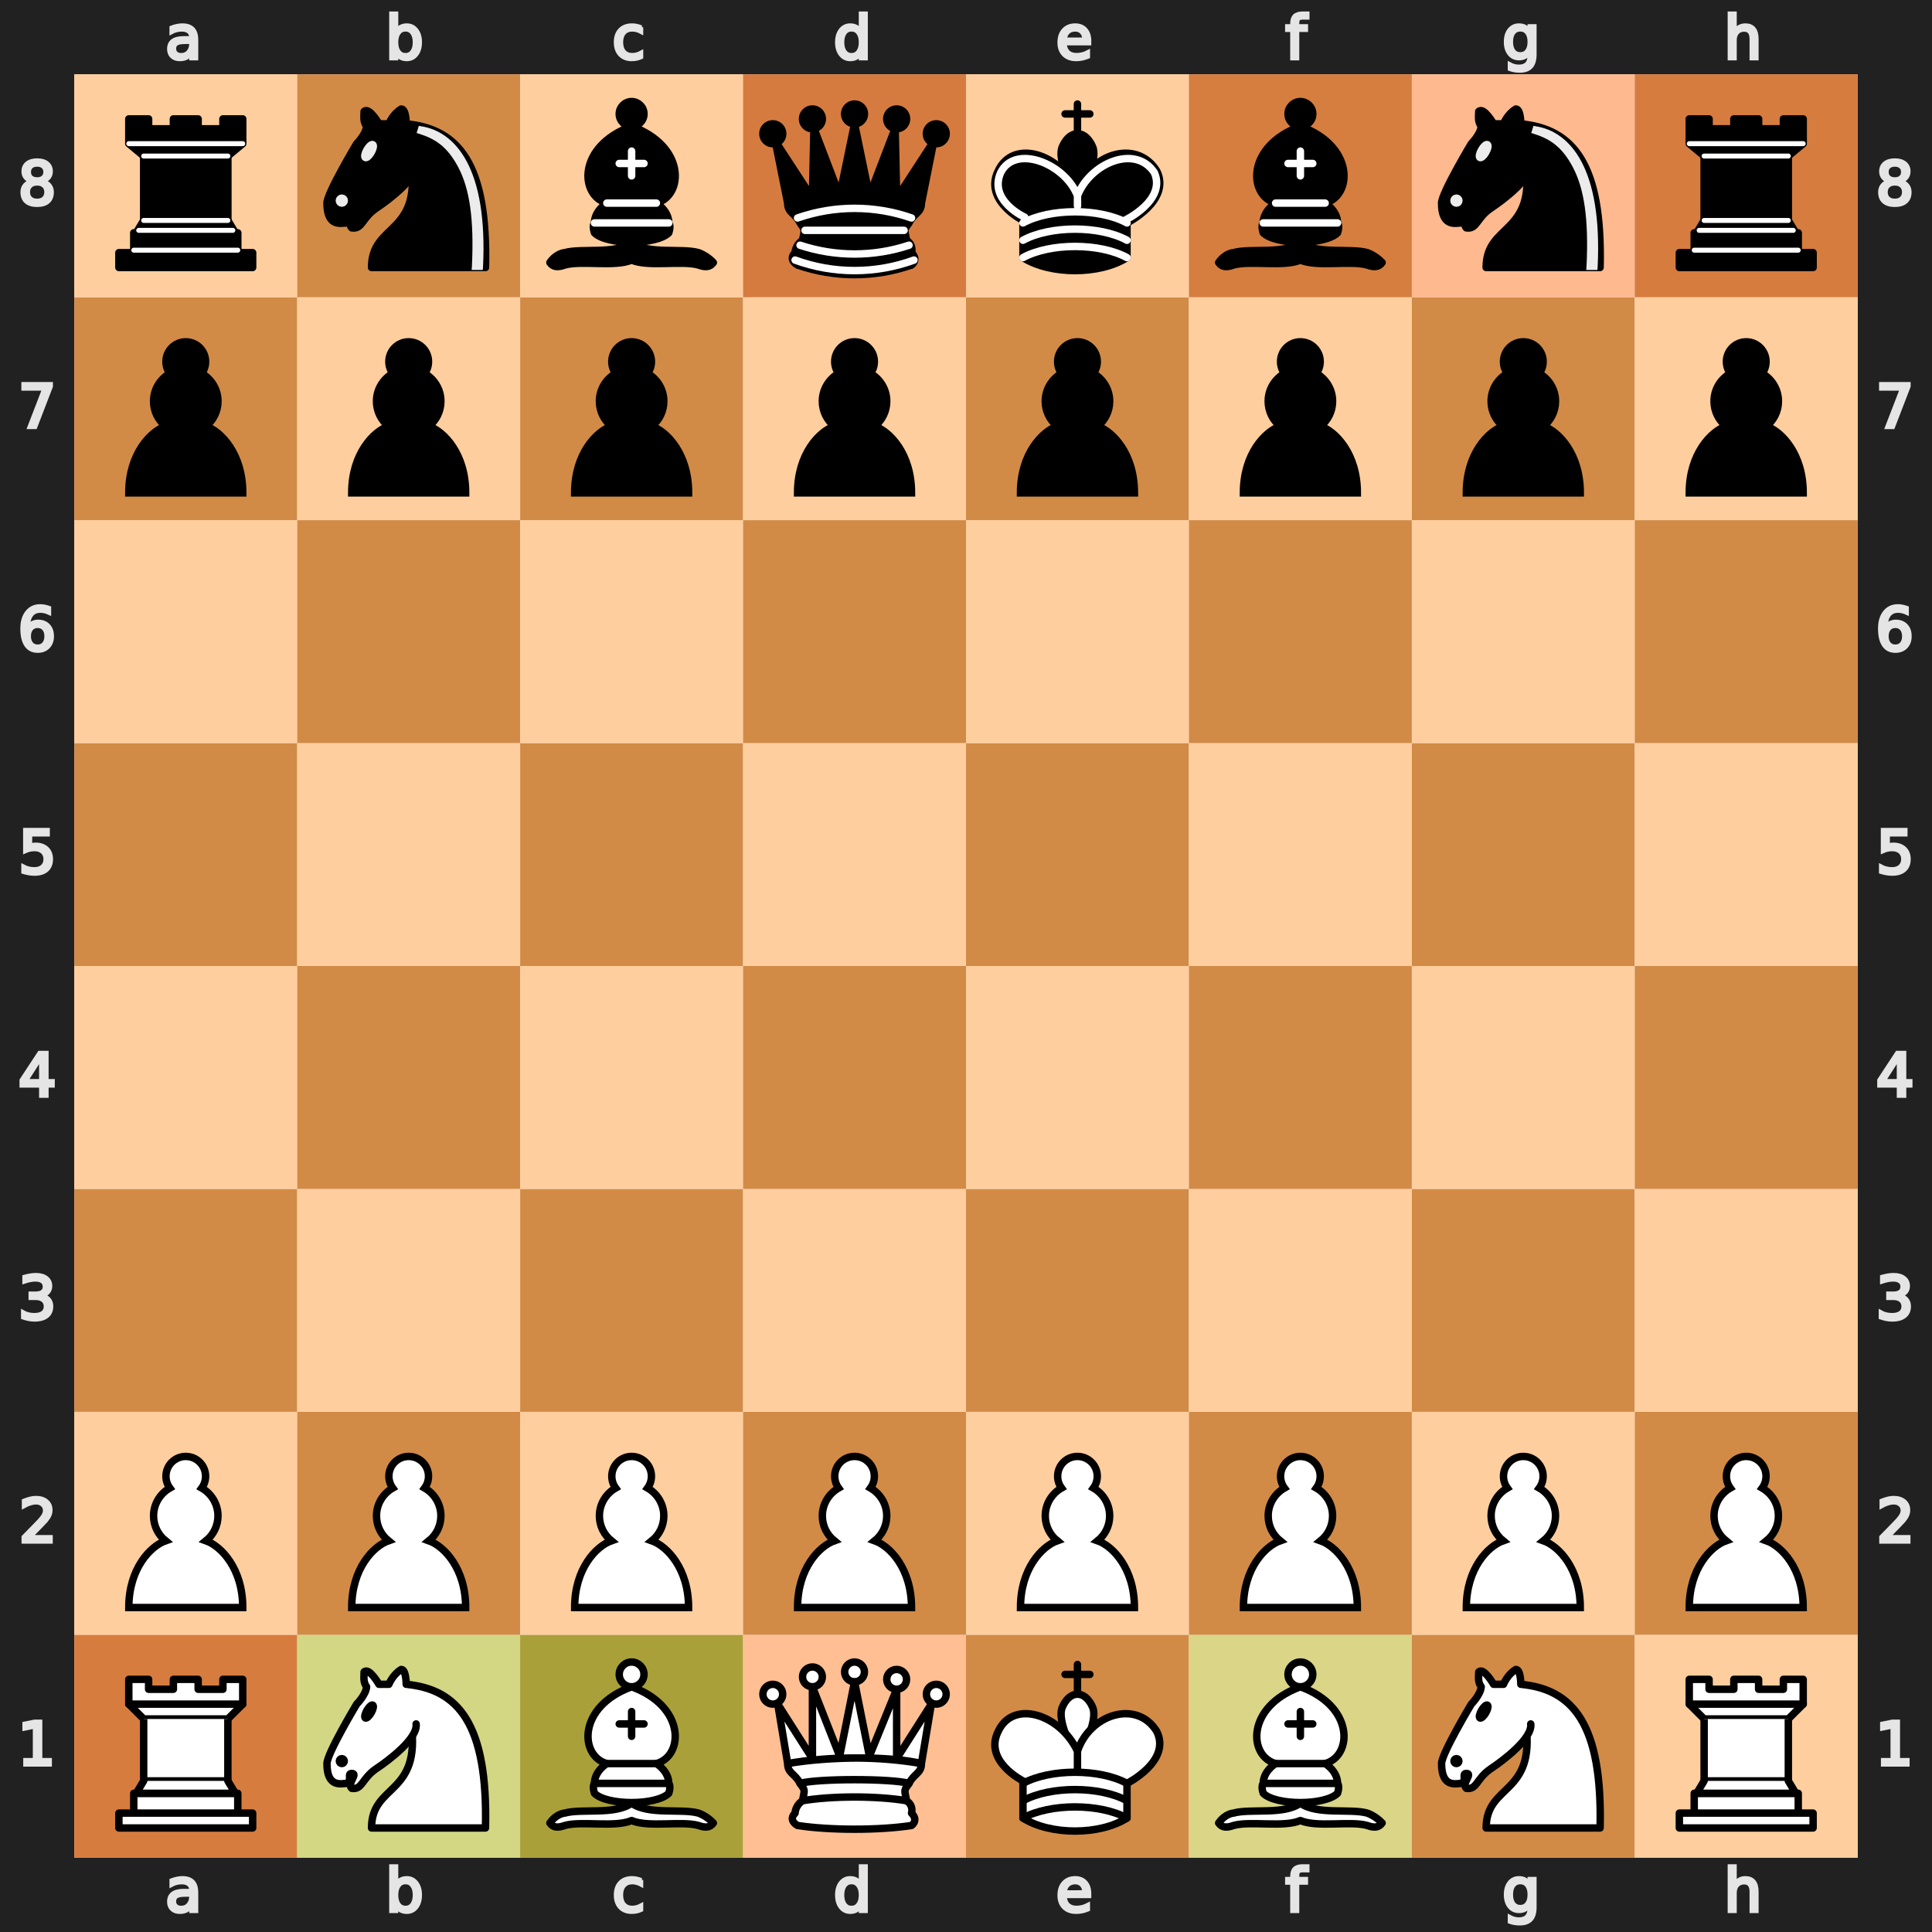
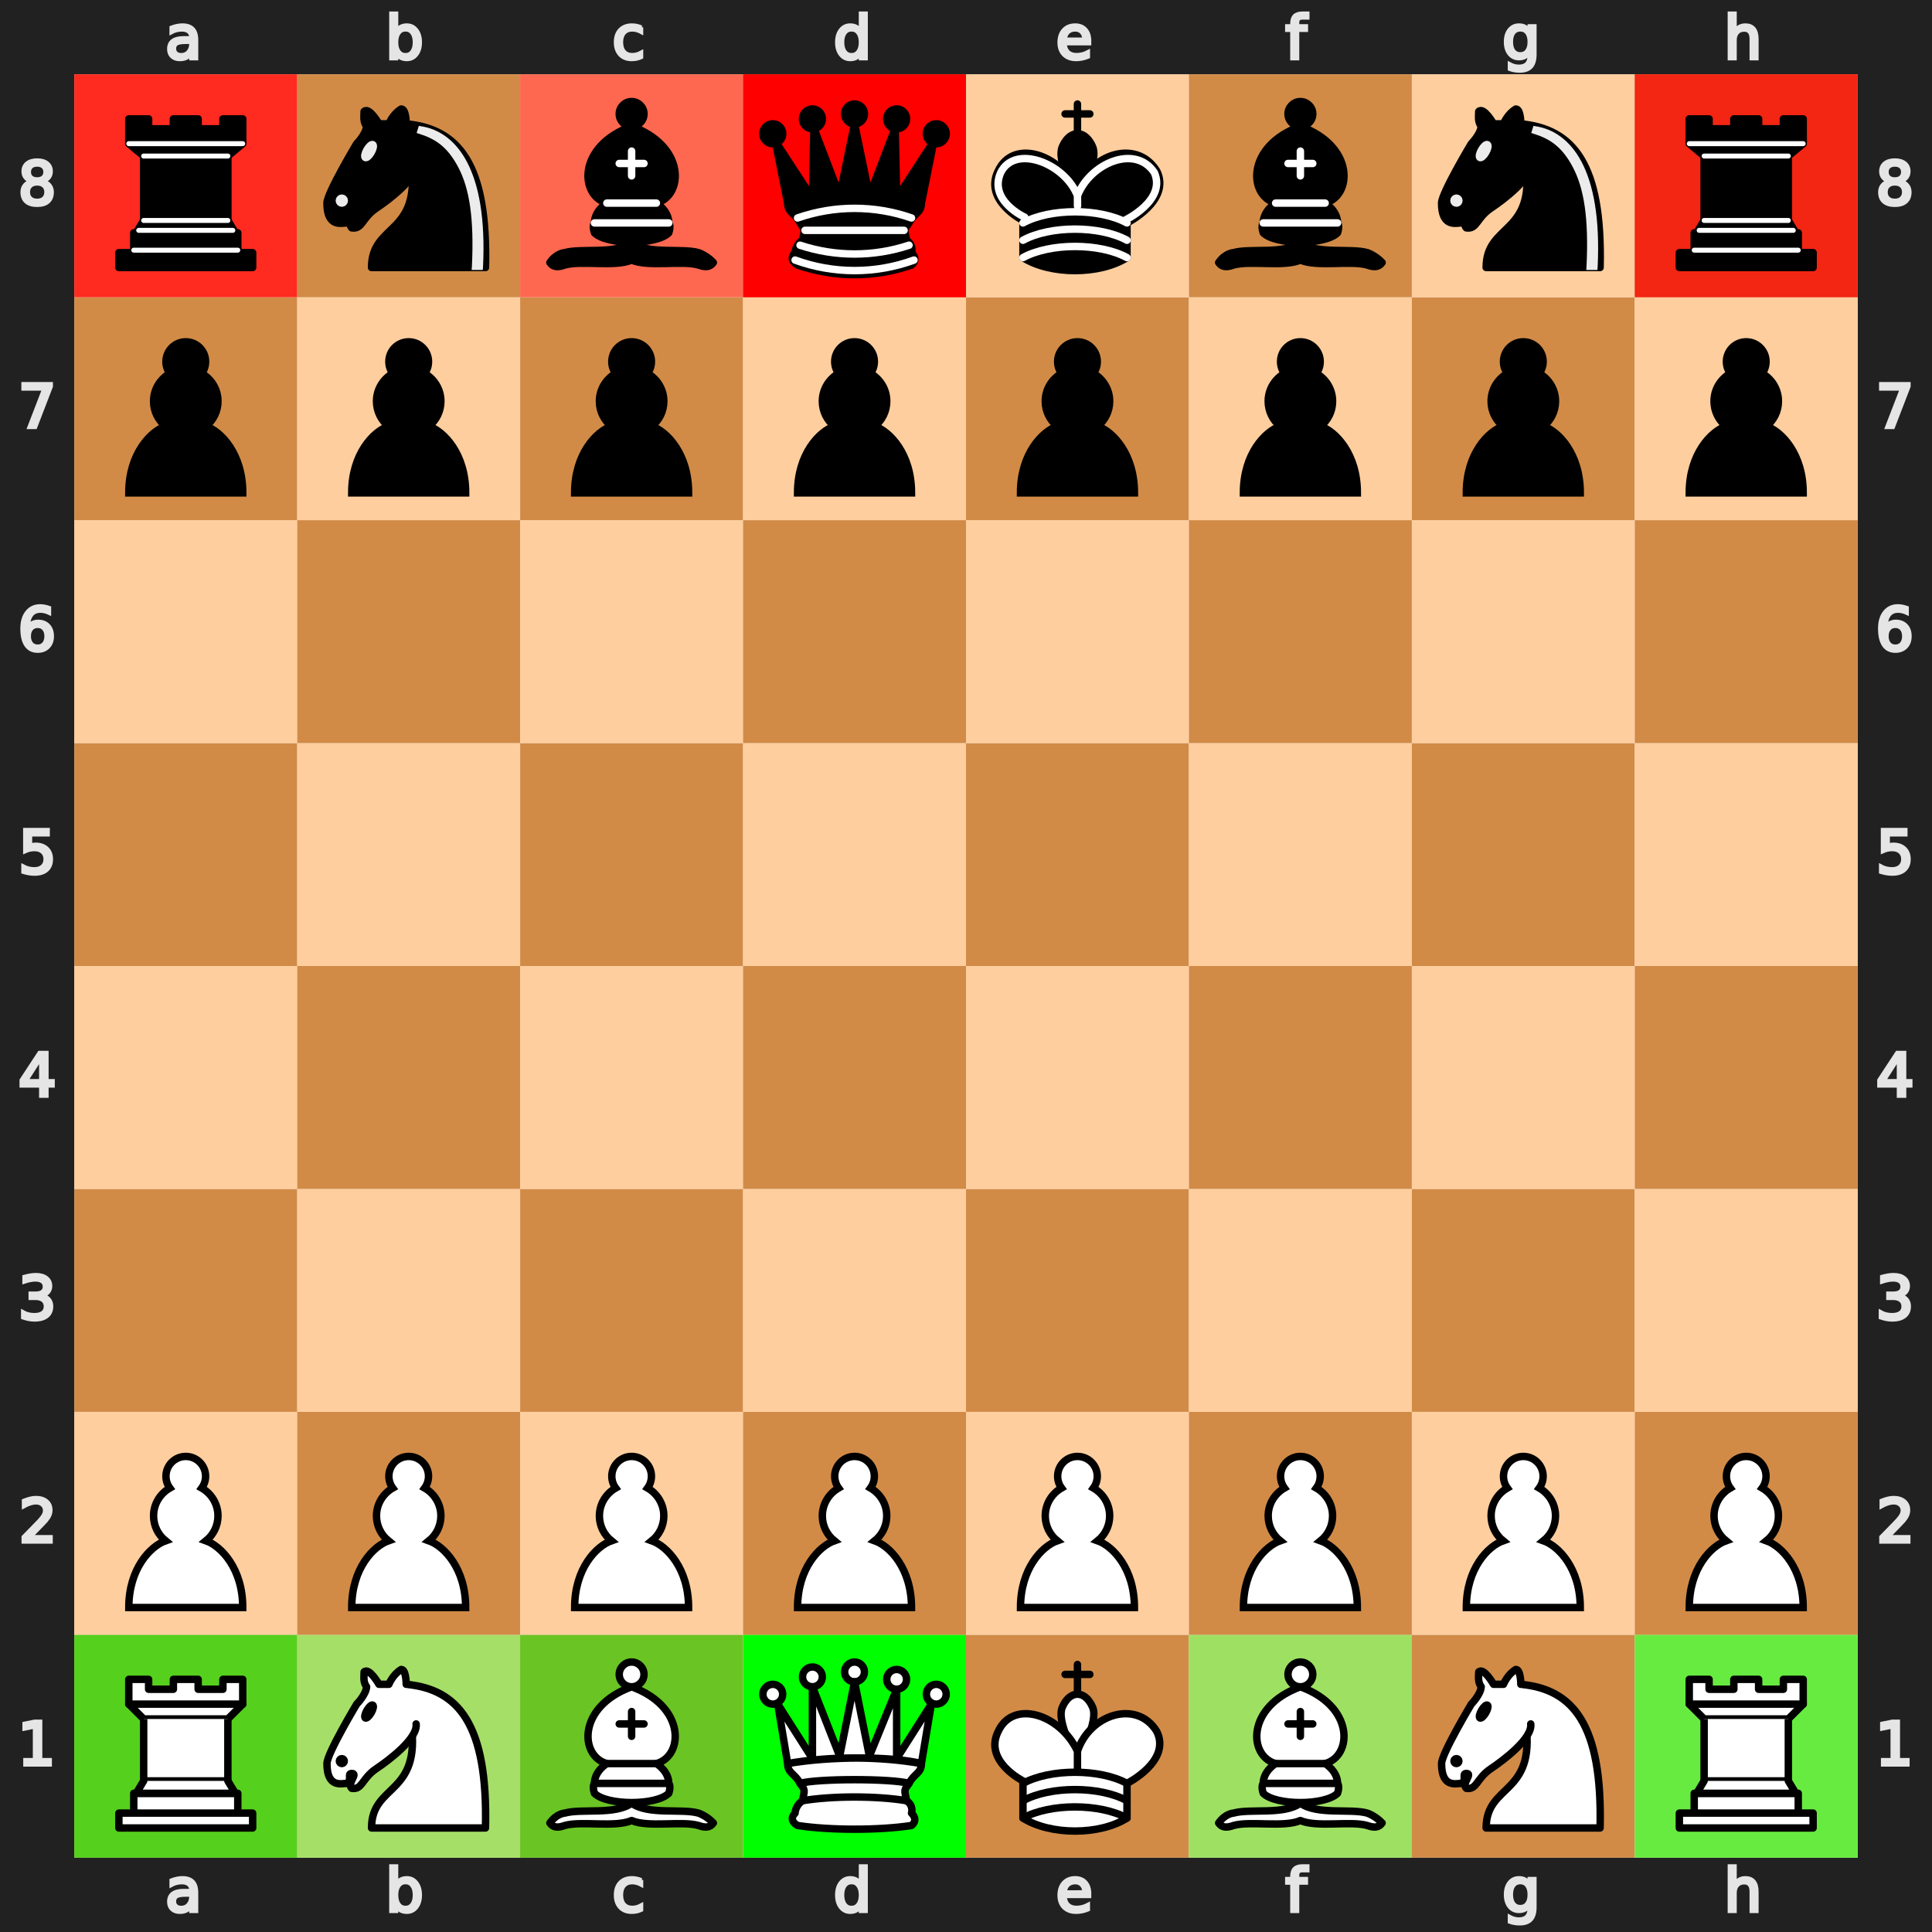
<svg xmlns="http://www.w3.org/2000/svg" xmlns:xlink="http://www.w3.org/1999/xlink" viewBox="0 0 390 390">
  <defs>
    <g id="white-pawn" class="white pawn">
      <path d="M22.5 9c-2.21 0-4 1.79-4 4 0 .89.29 1.71.78 2.38C17.33 16.5 16 18.59 16 21c0 2.03.94 3.84 2.41 5.03-3 1.06-7.41 5.55-7.41 13.47h23c0-7.92-4.41-12.41-7.41-13.47 1.47-1.19 2.41-3 2.41-5.03 0-2.41-1.33-4.5-3.28-5.62.49-.67.78-1.49.78-2.38 0-2.21-1.79-4-4-4z" fill="#fff" stroke="#000" stroke-width="1.5" stroke-linecap="round" />
    </g>
    <g id="white-knight" class="white knight" fill="none" fill-rule="evenodd" stroke="#000" stroke-width="1.5" stroke-linecap="round" stroke-linejoin="round">
      <path d="M 22,10 C 32.5,11 38.5,18 38,39 L 15,39 C 15,30 25,32.5 23,18" style="fill:#ffffff; stroke:#000000;" />
      <path d="M 24,18 C 24.38,20.91 18.45,25.37 16,27 C 13,29 13.18,31.34 11,31 C 9.958,30.06 12.41,27.96 11,28 C 10,28 11.19,29.23 10,30 C 9,30 5.997,31 6,26 C 6,24 12,14 12,14 C 12,14 13.89,12.1 14,10.5 C 13.27,9.506 13.5,8.5 13.5,7.5 C 14.5,6.5 16.5,10 16.5,10 L 18.5,10 C 18.5,10 19.28,8.008 21,7 C 22,7 22,10 22,10" style="fill:#ffffff; stroke:#000000;" />
      <path d="M 9.5 25.5 A 0.5 0.5 0 1 1 8.5,25.5 A 0.5 0.5 0 1 1 9.5 25.5 z" style="fill:#000000; stroke:#000000;" />
      <path d="M 15 15.5 A 0.5 1.5 0 1 1 14,15.5 A 0.5 1.5 0 1 1 15 15.5 z" transform="matrix(0.866,0.5,-0.5,0.866,9.693,-5.173)" style="fill:#000000; stroke:#000000;" />
    </g>
    <g id="white-bishop" class="white bishop" fill="none" fill-rule="evenodd" stroke="#000" stroke-width="1.5" stroke-linecap="round" stroke-linejoin="round">
      <g fill="#fff" stroke-linecap="butt">
        <path d="M9 36c3.39-.97 10.11.43 13.5-2 3.39 2.43 10.11 1.03 13.5 2 0 0 1.65.54 3 2-.68.97-1.65.99-3 .5-3.39-.97-10.11.46-13.5-1-3.39 1.46-10.11.03-13.5 1-1.354.49-2.323.47-3-.5 1.354-1.94 3-2 3-2zM15 32c2.5 2.5 12.5 2.5 15 0 .5-1.5 0-2 0-2 0-2.5-2.5-4-2.5-4 5.5-1.5 6-11.5-5-15.5-11 4-10.5 14-5 15.5 0 0-2.5 1.5-2.5 4 0 0-.5.5 0 2zM25 8a2.5 2.5 0 1 1-5 0 2.5 2.5 0 1 1 5 0z" />
      </g>
      <path d="M17.5 26h10M15 30h15m-7.5-14.5v5M20 18h5" stroke-linejoin="miter" />
    </g>
    <g id="white-rook" class="white rook" fill="#fff" fill-rule="evenodd" stroke="#000" stroke-width="1.5" stroke-linecap="round" stroke-linejoin="round">
      <path d="M9 39h27v-3H9v3zM12 36v-4h21v4H12zM11 14V9h4v2h5V9h5v2h5V9h4v5" stroke-linecap="butt" />
      <path d="M34 14l-3 3H14l-3-3" />
      <path d="M31 17v12.5H14V17" stroke-linecap="butt" stroke-linejoin="miter" />
      <path d="M31 29.5l1.5 2.5h-20l1.5-2.5" />
      <path d="M11 14h23" fill="none" stroke-linejoin="miter" />
    </g>
    <g id="white-queen" class="white queen" fill="#fff" fill-rule="evenodd" stroke="#000" stroke-width="1.5" stroke-linecap="round" stroke-linejoin="round">
      <path d="M8 12a2 2 0 1 1-4 0 2 2 0 1 1 4 0zM24.5 7.5a2 2 0 1 1-4 0 2 2 0 1 1 4 0zM41 12a2 2 0 1 1-4 0 2 2 0 1 1 4 0zM16 8.5a2 2 0 1 1-4 0 2 2 0 1 1 4 0zM33 9a2 2 0 1 1-4 0 2 2 0 1 1 4 0z" />
      <path d="M9 26c8.5-1.5 21-1.5 27 0l2-12-7 11V11l-5.5 13.5-3-15-3 15-5.5-14V25L7 14l2 12zM9 26c0 2 1.5 2 2.5 4 1 1.5 1 1 .5 3.5-1.5 1-1.5 2.5-1.5 2.5-1.5 1.5.5 2.5.5 2.5 6.5 1 16.5 1 23 0 0 0 1.5-1 0-2.5 0 0 .5-1.5-1-2.5-.5-2.5-.5-2 .5-3.5 1-2 2.5-2 2.5-4-8.5-1.5-18.5-1.5-27 0z" stroke-linecap="butt" />
      <path d="M11.5 30c3.5-1 18.5-1 22 0M12 33.5c6-1 15-1 21 0" fill="none" />
    </g>
    <g id="white-king" class="white king" fill="none" fill-rule="evenodd" stroke="#000" stroke-width="1.5" stroke-linecap="round" stroke-linejoin="round">
      <path d="M22.5 11.63V6M20 8h5" stroke-linejoin="miter" />
      <path d="M22.5 25s4.5-7.5 3-10.5c0 0-1-2.5-3-2.5s-3 2.5-3 2.5c-1.5 3 3 10.5 3 10.5" fill="#fff" stroke-linecap="butt" stroke-linejoin="miter" />
      <path d="M11.5 37c5.5 3.5 15.5 3.5 21 0v-7s9-4.5 6-10.5c-4-6.5-13.5-3.5-16 4V27v-3.5c-3.5-7.5-13-10.5-16-4-3 6 5 10 5 10V37z" fill="#fff" />
      <path d="M11.5 30c5.5-3 15.5-3 21 0m-21 3.5c5.5-3 15.5-3 21 0m-21 3.5c5.5-3 15.5-3 21 0" />
    </g>
    <g id="black-pawn" class="black pawn">
      <path d="M22.5 9c-2.21 0-4 1.79-4 4 0 .89.29 1.71.78 2.38C17.33 16.5 16 18.59 16 21c0 2.03.94 3.84 2.41 5.03-3 1.06-7.41 5.55-7.41 13.47h23c0-7.92-4.41-12.41-7.41-13.47 1.47-1.19 2.41-3 2.41-5.03 0-2.41-1.33-4.5-3.28-5.62.49-.67.78-1.49.78-2.38 0-2.21-1.79-4-4-4z" fill="#000" stroke="#000" stroke-width="1.5" stroke-linecap="round" />
    </g>
    <g id="black-knight" class="black knight" fill="none" fill-rule="evenodd" stroke="#000" stroke-width="1.5" stroke-linecap="round" stroke-linejoin="round">
      <path d="M 22,10 C 32.5,11 38.5,18 38,39 L 15,39 C 15,30 25,32.5 23,18" style="fill:#000000; stroke:#000000;" />
      <path d="M 24,18 C 24.38,20.91 18.45,25.37 16,27 C 13,29 13.18,31.34 11,31 C 9.958,30.06 12.41,27.96 11,28 C 10,28 11.19,29.23 10,30 C 9,30 5.997,31 6,26 C 6,24 12,14 12,14 C 12,14 13.89,12.1 14,10.5 C 13.27,9.506 13.5,8.5 13.5,7.5 C 14.5,6.5 16.5,10 16.5,10 L 18.5,10 C 18.5,10 19.28,8.008 21,7 C 22,7 22,10 22,10" style="fill:#000000; stroke:#000000;" />
      <path d="M 9.5 25.5 A 0.5 0.5 0 1 1 8.5,25.5 A 0.5 0.5 0 1 1 9.5 25.5 z" style="fill:#ececec; stroke:#ececec;" />
      <path d="M 15 15.5 A 0.5 1.5 0 1 1 14,15.5 A 0.5 1.5 0 1 1 15 15.5 z" transform="matrix(0.866,0.5,-0.5,0.866,9.693,-5.173)" style="fill:#ececec; stroke:#ececec;" />
      <path d="M 24.55,10.4 L 24.1,11.85 L 24.6,12 C 27.75,13 30.25,14.49 32.5,18.75 C 34.75,23.01 35.75,29.06 35.25,39 L 35.2,39.5 L 37.45,39.5 L 37.5,39 C 38,28.94 36.62,22.15 34.25,17.66 C 31.88,13.17 28.46,11.02 25.06,10.5 L 24.55,10.4 z " style="fill:#ececec; stroke:none;" />
    </g>
    <g id="black-bishop" class="black bishop" fill="none" fill-rule="evenodd" stroke="#000" stroke-width="1.5" stroke-linecap="round" stroke-linejoin="round">
      <path d="M9 36c3.39-.97 10.11.43 13.5-2 3.39 2.43 10.11 1.03 13.5 2 0 0 1.65.54 3 2-.68.97-1.65.99-3 .5-3.39-.97-10.11.46-13.5-1-3.39 1.46-10.11.03-13.5 1-1.354.49-2.323.47-3-.5 1.354-1.94 3-2 3-2zm6-4c2.5 2.5 12.5 2.5 15 0 .5-1.5 0-2 0-2 0-2.5-2.5-4-2.5-4 5.5-1.5 6-11.5-5-15.5-11 4-10.5 14-5 15.5 0 0-2.5 1.5-2.5 4 0 0-.5.5 0 2zM25 8a2.5 2.5 0 1 1-5 0 2.5 2.5 0 1 1 5 0z" fill="#000" stroke-linecap="butt" />
      <path d="M17.5 26h10M15 30h15m-7.5-14.5v5M20 18h5" stroke="#fff" stroke-linejoin="miter" />
    </g>
    <g id="black-rook" class="black rook" fill="#000" fill-rule="evenodd" stroke="#000" stroke-width="1.5" stroke-linecap="round" stroke-linejoin="round">
      <path d="M9 39h27v-3H9v3zM12.5 32l1.5-2.5h17l1.5 2.5h-20zM12 36v-4h21v4H12z" stroke-linecap="butt" />
      <path d="M14 29.5v-13h17v13H14z" stroke-linecap="butt" stroke-linejoin="miter" />
      <path d="M14 16.5L11 14h23l-3 2.5H14zM11 14V9h4v2h5V9h5v2h5V9h4v5H11z" stroke-linecap="butt" />
      <path d="M12 35.5h21M13 31.5h19M14 29.5h17M14 16.5h17M11 14h23" fill="none" stroke="#fff" stroke-width="1" stroke-linejoin="miter" />
    </g>
    <g id="black-queen" class="black queen" fill="#000" fill-rule="evenodd" stroke="#000" stroke-width="1.5" stroke-linecap="round" stroke-linejoin="round">
      <g fill="#000" stroke="none">
        <circle cx="6" cy="12" r="2.75" />
        <circle cx="14" cy="9" r="2.75" />
        <circle cx="22.5" cy="8" r="2.75" />
        <circle cx="31" cy="9" r="2.75" />
        <circle cx="39" cy="12" r="2.75" />
      </g>
      <path d="M9 26c8.5-1.5 21-1.5 27 0l2.5-12.5L31 25l-.3-14.1-5.2 13.6-3-14.5-3 14.5-5.2-13.6L14 25 6.5 13.5 9 26zM9 26c0 2 1.5 2 2.5 4 1 1.5 1 1 .5 3.5-1.5 1-1.5 2.5-1.5 2.5-1.5 1.5.5 2.5.5 2.5 6.5 1 16.5 1 23 0 0 0 1.5-1 0-2.5 0 0 .5-1.5-1-2.5-.5-2.5-.5-2 .5-3.5 1-2 2.5-2 2.5-4-8.5-1.5-18.5-1.5-27 0z" stroke-linecap="butt" />
      <path d="M11 38.5a35 35 1 0 0 23 0" fill="none" stroke-linecap="butt" />
      <path d="M11 29a35 35 1 0 1 23 0M12.5 31.5h20M11.5 34.5a35 35 1 0 0 22 0M10.5 37.5a35 35 1 0 0 24 0" fill="none" stroke="#fff" />
    </g>
    <g id="black-king" class="black king" fill="none" fill-rule="evenodd" stroke="#000" stroke-width="1.5" stroke-linecap="round" stroke-linejoin="round">
      <path d="M22.5 11.63V6" stroke-linejoin="miter" />
      <path d="M22.5 25s4.5-7.5 3-10.5c0 0-1-2.5-3-2.5s-3 2.5-3 2.5c-1.5 3 3 10.5 3 10.5" fill="#000" stroke-linecap="butt" stroke-linejoin="miter" />
      <path d="M11.5 37c5.5 3.5 15.5 3.5 21 0v-7s9-4.5 6-10.5c-4-6.5-13.5-3.5-16 4V27v-3.5c-3.5-7.5-13-10.5-16-4-3 6 5 10 5 10V37z" fill="#000" />
      <path d="M20 8h5" stroke-linejoin="miter" />
      <path d="M32 29.5s8.5-4 6.03-9.65C34.15 14 25 18 22.5 24.5l.01 2.1-.01-2.1C20 18 9.906 14 6.997 19.85c-2.497 5.65 4.853 9 4.853 9M11.5 30c5.5-3 15.5-3 21 0m-21 3.5c5.5-3 15.5-3 21 0m-21 3.5c5.5-3 15.5-3 21 0" stroke="#fff" />
    </g>
  </defs>
  <rect x="7.5" y="7.5" width="375" height="375" fill="none" stroke="#212121" stroke-width="15" />
  <g transform="translate(20, 1) scale(0.75, 0.75)" fill="#e5e5e5" stroke="#e5e5e5">
    <path d="M23.328 10.016q-1.742 0-2.414.398-.672.398-.672 1.36 0 .765.5 1.218.508.445 1.375.445 1.196 0 1.914-.843.727-.852.727-2.258v-.32zm2.867-.594v4.992h-1.437v-1.328q-.492.797-1.227 1.18-.734.375-1.797.375-1.343 0-2.14-.75-.79-.758-.79-2.024 0-1.476.985-2.226.992-.75 2.953-.75h2.016V8.75q0-.992-.656-1.531-.649-.547-1.829-.547-.75 0-1.46.18-.711.18-1.368.539V6.062q.79-.304 1.532-.453.742-.156 1.445-.156 1.898 0 2.836.984.937.985.937 2.985z" />
  </g>
  <g transform="translate(20, 375) scale(0.75, 0.75)" fill="#e5e5e5" stroke="#e5e5e5">
    <path d="M23.328 10.016q-1.742 0-2.414.398-.672.398-.672 1.36 0 .765.5 1.218.508.445 1.375.445 1.196 0 1.914-.843.727-.852.727-2.258v-.32zm2.867-.594v4.992h-1.437v-1.328q-.492.797-1.227 1.18-.734.375-1.797.375-1.343 0-2.14-.75-.79-.758-.79-2.024 0-1.476.985-2.226.992-.75 2.953-.75h2.016V8.75q0-.992-.656-1.531-.649-.547-1.829-.547-.75 0-1.46.18-.711.18-1.368.539V6.062q.79-.304 1.532-.453.742-.156 1.445-.156 1.898 0 2.836.984.937.985.937 2.985z" />
  </g>
  <g transform="translate(65, 1) scale(0.75, 0.75)" fill="#e5e5e5" stroke="#e5e5e5">
    <path d="M24.922 10.047q0-1.586-.656-2.485-.649-.906-1.79-.906-1.14 0-1.796.906-.649.899-.649 2.485 0 1.586.649 2.492.656.898 1.797.898 1.14 0 1.789-.898.656-.906.656-2.492zm-4.89-3.055q.452-.781 1.14-1.156.695-.383 1.656-.383 1.594 0 2.586 1.266 1 1.265 1 3.328 0 2.062-1 3.328-.992 1.266-2.586 1.266-.96 0-1.656-.375-.688-.383-1.14-1.164v1.312h-1.446V2.258h1.445z" />
  </g>
  <g transform="translate(65, 375) scale(0.75, 0.75)" fill="#e5e5e5" stroke="#e5e5e5">
    <path d="M24.922 10.047q0-1.586-.656-2.485-.649-.906-1.79-.906-1.14 0-1.796.906-.649.899-.649 2.485 0 1.586.649 2.492.656.898 1.797.898 1.14 0 1.789-.898.656-.906.656-2.492zm-4.89-3.055q.452-.781 1.14-1.156.695-.383 1.656-.383 1.594 0 2.586 1.266 1 1.265 1 3.328 0 2.062-1 3.328-.992 1.266-2.586 1.266-.96 0-1.656-.375-.688-.383-1.14-1.164v1.312h-1.446V2.258h1.445z" />
  </g>
  <g transform="translate(110, 1) scale(0.75, 0.75)" fill="#e5e5e5" stroke="#e5e5e5">
    <path d="M25.96 6v1.344q-.608-.336-1.226-.5-.609-.172-1.234-.172-1.398 0-2.172.89-.773.883-.773 2.485 0 1.601.773 2.492.774.883 2.172.883.625 0 1.234-.164.618-.172 1.227-.508v1.328q-.602.281-1.25.422-.64.14-1.367.14-1.977 0-3.14-1.242-1.165-1.242-1.165-3.351 0-2.14 1.172-3.367 1.18-1.227 3.227-1.227.664 0 1.296.14.633.134 1.227.407z" />
  </g>
  <g transform="translate(110, 375) scale(0.75, 0.75)" fill="#e5e5e5" stroke="#e5e5e5">
    <path d="M25.96 6v1.344q-.608-.336-1.226-.5-.609-.172-1.234-.172-1.398 0-2.172.89-.773.883-.773 2.485 0 1.601.773 2.492.774.883 2.172.883.625 0 1.234-.164.618-.172 1.227-.508v1.328q-.602.281-1.25.422-.64.14-1.367.14-1.977 0-3.14-1.242-1.165-1.242-1.165-3.351 0-2.14 1.172-3.367 1.18-1.227 3.227-1.227.664 0 1.296.14.633.134 1.227.407z" />
  </g>
  <g transform="translate(155, 1) scale(0.75, 0.75)" fill="#e5e5e5" stroke="#e5e5e5">
    <path d="M24.973 6.992V2.258h1.437v12.156h-1.437v-1.312q-.453.78-1.149 1.164-.687.375-1.656.375-1.586 0-2.586-1.266-.992-1.266-.992-3.328 0-2.063.992-3.328 1-1.266 2.586-1.266.969 0 1.656.383.696.375 1.149 1.156zm-4.899 3.055q0 1.586.649 2.492.656.898 1.797.898 1.14 0 1.796-.898.657-.906.657-2.492 0-1.586-.657-2.485-.656-.906-1.796-.906-1.141 0-1.797.906-.649.899-.649 2.485z" />
  </g>
  <g transform="translate(155, 375) scale(0.75, 0.75)" fill="#e5e5e5" stroke="#e5e5e5">
    <path d="M24.973 6.992V2.258h1.437v12.156h-1.437v-1.312q-.453.78-1.149 1.164-.687.375-1.656.375-1.586 0-2.586-1.266-.992-1.266-.992-3.328 0-2.063.992-3.328 1-1.266 2.586-1.266.969 0 1.656.383.696.375 1.149 1.156zm-4.899 3.055q0 1.586.649 2.492.656.898 1.797.898 1.14 0 1.796-.898.657-.906.657-2.492 0-1.586-.657-2.485-.656-.906-1.796-.906-1.141 0-1.797.906-.649.899-.649 2.485z" />
  </g>
  <g transform="translate(200, 1) scale(0.75, 0.75)" fill="#e5e5e5" stroke="#e5e5e5">
    <path d="M26.555 9.68v.703h-6.61q.094 1.484.89 2.265.806.774 2.235.774.828 0 1.602-.203.781-.203 1.547-.61v1.36q-.774.328-1.586.5-.813.172-1.649.172-2.093 0-3.32-1.22-1.219-1.218-1.219-3.296 0-2.148 1.157-3.406 1.164-1.266 3.132-1.266 1.766 0 2.79 1.14 1.03 1.134 1.03 3.087zm-1.438-.422q-.015-1.18-.664-1.883-.64-.703-1.703-.703-1.203 0-1.93.68-.718.68-.828 1.914z" />
  </g>
  <g transform="translate(200, 375) scale(0.75, 0.75)" fill="#e5e5e5" stroke="#e5e5e5">
    <path d="M26.555 9.68v.703h-6.61q.094 1.484.89 2.265.806.774 2.235.774.828 0 1.602-.203.781-.203 1.547-.61v1.36q-.774.328-1.586.5-.813.172-1.649.172-2.093 0-3.32-1.22-1.219-1.218-1.219-3.296 0-2.148 1.157-3.406 1.164-1.266 3.132-1.266 1.766 0 2.79 1.14 1.03 1.134 1.03 3.087zm-1.438-.422q-.015-1.18-.664-1.883-.64-.703-1.703-.703-1.203 0-1.93.68-.718.68-.828 1.914z" />
  </g>
  <g transform="translate(245, 1) scale(0.75, 0.75)" fill="#e5e5e5" stroke="#e5e5e5">
    <path d="M25.285 2.258v1.195H23.91q-.773 0-1.078.313-.297.312-.297 1.125v.773h2.367v1.117h-2.367v7.633H21.09V6.781h-1.375V5.664h1.375v-.61q0-1.46.68-2.124.68-.672 2.156-.672z" />
  </g>
  <g transform="translate(245, 375) scale(0.75, 0.75)" fill="#e5e5e5" stroke="#e5e5e5">
    <path d="M25.285 2.258v1.195H23.91q-.773 0-1.078.313-.297.312-.297 1.125v.773h2.367v1.117h-2.367v7.633H21.09V6.781h-1.375V5.664h1.375v-.61q0-1.46.68-2.124.68-.672 2.156-.672z" />
  </g>
  <g transform="translate(290, 1) scale(0.75, 0.75)" fill="#e5e5e5" stroke="#e5e5e5">
    <path d="M24.973 9.937q0-1.562-.649-2.421-.64-.86-1.804-.86-1.157 0-1.805.86-.64.859-.64 2.421 0 1.555.64 2.415.648.859 1.805.859 1.164 0 1.804-.86.649-.859.649-2.414zm1.437 3.391q0 2.234-.992 3.32-.992 1.094-3.04 1.094-.757 0-1.429-.117-.672-.11-1.304-.344v-1.398q.632.344 1.25.508.617.164 1.257.164 1.414 0 2.118-.743.703-.734.703-2.226v-.711q-.446.773-1.141 1.156-.695.383-1.664.383-1.61 0-2.594-1.227-.984-1.226-.984-3.25 0-2.03.984-3.257.985-1.227 2.594-1.227.969 0 1.664.383t1.14 1.156V5.664h1.438z" />
  </g>
  <g transform="translate(290, 375) scale(0.75, 0.75)" fill="#e5e5e5" stroke="#e5e5e5">
    <path d="M24.973 9.937q0-1.562-.649-2.421-.64-.86-1.804-.86-1.157 0-1.805.86-.64.859-.64 2.421 0 1.555.64 2.415.648.859 1.805.859 1.164 0 1.804-.86.649-.859.649-2.414zm1.437 3.391q0 2.234-.992 3.32-.992 1.094-3.04 1.094-.757 0-1.429-.117-.672-.11-1.304-.344v-1.398q.632.344 1.25.508.617.164 1.257.164 1.414 0 2.118-.743.703-.734.703-2.226v-.711q-.446.773-1.141 1.156-.695.383-1.664.383-1.61 0-2.594-1.227-.984-1.226-.984-3.25 0-2.03.984-3.257.985-1.227 2.594-1.227.969 0 1.664.383t1.14 1.156V5.664h1.438z" />
  </g>
  <g transform="translate(335, 1) scale(0.75, 0.75)" fill="#e5e5e5" stroke="#e5e5e5">
    <path d="M26.164 9.133v5.281h-1.437V9.18q0-1.243-.485-1.86-.484-.617-1.453-.617-1.164 0-1.836.742-.672.742-.672 2.024v4.945h-1.445V2.258h1.445v4.765q.516-.789 1.211-1.18.703-.39 1.617-.39 1.508 0 2.282.938.773.93.773 2.742z" />
  </g>
  <g transform="translate(335, 375) scale(0.75, 0.75)" fill="#e5e5e5" stroke="#e5e5e5">
    <path d="M26.164 9.133v5.281h-1.437V9.18q0-1.243-.485-1.86-.484-.617-1.453-.617-1.164 0-1.836.742-.672.742-.672 2.024v4.945h-1.445V2.258h1.445v4.765q.516-.789 1.211-1.18.703-.39 1.617-.39 1.508 0 2.282.938.773.93.773 2.742z" />
  </g>
  <g transform="translate(0, 335) scale(0.75, 0.75)" fill="#e5e5e5" stroke="#e5e5e5">
    <path d="M6.754 26.996h2.578v-8.898l-2.805.562v-1.437l2.79-.563h1.578v10.336h2.578v1.328h-6.72z" />
  </g>
  <g transform="translate(375, 335) scale(0.75, 0.75)" fill="#e5e5e5" stroke="#e5e5e5">
    <path d="M6.754 26.996h2.578v-8.898l-2.805.562v-1.437l2.79-.563h1.578v10.336h2.578v1.328h-6.72z" />
  </g>
  <g transform="translate(0, 290) scale(0.75, 0.75)" fill="#e5e5e5" stroke="#e5e5e5">
    <path d="M8.195 26.996h5.508v1.328H6.297v-1.328q.898-.93 2.445-2.492 1.555-1.57 1.953-2.024.758-.851 1.055-1.437.305-.594.305-1.164 0-.93-.657-1.516-.648-.586-1.695-.586-.742 0-1.57.258-.82.258-1.758.781v-1.593q.953-.383 1.781-.578.828-.196 1.516-.196 1.812 0 2.89.906 1.079.907 1.079 2.422 0 .72-.274 1.368-.265.64-.976 1.515-.196.227-1.243 1.313-1.046 1.078-2.953 3.023z" />
  </g>
  <g transform="translate(375, 290) scale(0.75, 0.75)" fill="#e5e5e5" stroke="#e5e5e5">
    <path d="M8.195 26.996h5.508v1.328H6.297v-1.328q.898-.93 2.445-2.492 1.555-1.57 1.953-2.024.758-.851 1.055-1.437.305-.594.305-1.164 0-.93-.657-1.516-.648-.586-1.695-.586-.742 0-1.57.258-.82.258-1.758.781v-1.593q.953-.383 1.781-.578.828-.196 1.516-.196 1.812 0 2.89.906 1.079.907 1.079 2.422 0 .72-.274 1.368-.265.64-.976 1.515-.196.227-1.243 1.313-1.046 1.078-2.953 3.023z" />
  </g>
  <g transform="translate(0, 245) scale(0.75, 0.75)" fill="#e5e5e5" stroke="#e5e5e5">
    <path d="M11.434 22.035q1.132.242 1.765 1.008.64.766.64 1.89 0 1.727-1.187 2.672-1.187.946-3.375.946-.734 0-1.515-.149-.774-.14-1.602-.43V26.45q.656.383 1.438.578.78.196 1.632.196 1.485 0 2.258-.586.782-.586.782-1.703 0-1.032-.727-1.61-.719-.586-2.008-.586h-1.36v-1.297h1.423q1.164 0 1.78-.46.618-.47.618-1.344 0-.899-.64-1.375-.633-.485-1.82-.485-.65 0-1.391.141-.743.14-1.633.437V16.95q.898-.25 1.68-.375.788-.125 1.484-.125 1.797 0 2.844.82 1.046.813 1.046 2.204 0 .968-.554 1.64-.555.664-1.578.922z" />
  </g>
  <g transform="translate(375, 245) scale(0.75, 0.75)" fill="#e5e5e5" stroke="#e5e5e5">
    <path d="M11.434 22.035q1.132.242 1.765 1.008.64.766.64 1.89 0 1.727-1.187 2.672-1.187.946-3.375.946-.734 0-1.515-.149-.774-.14-1.602-.43V26.45q.656.383 1.438.578.78.196 1.632.196 1.485 0 2.258-.586.782-.586.782-1.703 0-1.032-.727-1.61-.719-.586-2.008-.586h-1.36v-1.297h1.423q1.164 0 1.78-.46.618-.47.618-1.344 0-.899-.64-1.375-.633-.485-1.82-.485-.65 0-1.391.141-.743.14-1.633.437V16.95q.898-.25 1.68-.375.788-.125 1.484-.125 1.797 0 2.844.82 1.046.813 1.046 2.204 0 .968-.554 1.64-.555.664-1.578.922z" />
  </g>
  <g transform="translate(0, 200) scale(0.75, 0.75)" fill="#e5e5e5" stroke="#e5e5e5">
    <path d="M11.016 18.035L7.03 24.262h3.985zm-.414-1.375h1.984v7.602h1.664v1.312h-1.664v2.75h-1.57v-2.75H5.75v-1.523z" />
  </g>
  <g transform="translate(375, 200) scale(0.75, 0.75)" fill="#e5e5e5" stroke="#e5e5e5">
    <path d="M11.016 18.035L7.03 24.262h3.985zm-.414-1.375h1.984v7.602h1.664v1.312h-1.664v2.75h-1.57v-2.75H5.75v-1.523z" />
  </g>
  <g transform="translate(0, 155) scale(0.75, 0.75)" fill="#e5e5e5" stroke="#e5e5e5">
    <path d="M6.719 16.66h6.195v1.328h-4.75v2.86q.344-.118.688-.172.343-.063.687-.063 1.953 0 3.094 1.07 1.14 1.07 1.14 2.899 0 1.883-1.171 2.93-1.172 1.039-3.305 1.039-.735 0-1.5-.125-.758-.125-1.57-.375v-1.586q.703.383 1.453.57.75.188 1.586.188 1.351 0 2.14-.711.79-.711.79-1.93 0-1.219-.79-1.93-.789-.71-2.14-.71-.633 0-1.266.14-.625.14-1.281.438z" />
  </g>
  <g transform="translate(375, 155) scale(0.75, 0.75)" fill="#e5e5e5" stroke="#e5e5e5">
    <path d="M6.719 16.66h6.195v1.328h-4.75v2.86q.344-.118.688-.172.343-.063.687-.063 1.953 0 3.094 1.07 1.14 1.07 1.14 2.899 0 1.883-1.171 2.93-1.172 1.039-3.305 1.039-.735 0-1.5-.125-.758-.125-1.57-.375v-1.586q.703.383 1.453.57.75.188 1.586.188 1.351 0 2.14-.711.79-.711.79-1.93 0-1.219-.79-1.93-.789-.71-2.14-.71-.633 0-1.266.14-.625.14-1.281.438z" />
  </g>
  <g transform="translate(0, 110) scale(0.75, 0.75)" fill="#e5e5e5" stroke="#e5e5e5">
    <path d="M10.137 21.863q-1.063 0-1.688.727-.617.726-.617 1.992 0 1.258.617 1.992.625.727 1.688.727 1.062 0 1.68-.727.624-.734.624-1.992 0-1.266-.625-1.992-.617-.727-1.68-.727zm3.133-4.945v1.437q-.594-.28-1.204-.43-.601-.148-1.195-.148-1.562 0-2.39 1.055-.82 1.055-.938 3.188.46-.68 1.156-1.04.696-.367 1.531-.367 1.758 0 2.774 1.07 1.023 1.063 1.023 2.899 0 1.797-1.062 2.883-1.063 1.086-2.828 1.086-2.024 0-3.094-1.547-1.07-1.555-1.07-4.5 0-2.766 1.312-4.406 1.313-1.649 3.524-1.649.593 0 1.195.117.61.118 1.266.352z" />
  </g>
  <g transform="translate(375, 110) scale(0.75, 0.75)" fill="#e5e5e5" stroke="#e5e5e5">
    <path d="M10.137 21.863q-1.063 0-1.688.727-.617.726-.617 1.992 0 1.258.617 1.992.625.727 1.688.727 1.062 0 1.68-.727.624-.734.624-1.992 0-1.266-.625-1.992-.617-.727-1.68-.727zm3.133-4.945v1.437q-.594-.28-1.204-.43-.601-.148-1.195-.148-1.562 0-2.39 1.055-.82 1.055-.938 3.188.46-.68 1.156-1.04.696-.367 1.531-.367 1.758 0 2.774 1.07 1.023 1.063 1.023 2.899 0 1.797-1.062 2.883-1.063 1.086-2.828 1.086-2.024 0-3.094-1.547-1.07-1.555-1.07-4.5 0-2.766 1.312-4.406 1.313-1.649 3.524-1.649.593 0 1.195.117.61.118 1.266.352z" />
  </g>
  <g transform="translate(0, 65) scale(0.75, 0.75)" fill="#e5e5e5" stroke="#e5e5e5">
    <path d="M6.25 16.66h7.5v.672L9.516 28.324H7.867l3.985-10.336H6.25z" />
  </g>
  <g transform="translate(375, 65) scale(0.75, 0.75)" fill="#e5e5e5" stroke="#e5e5e5">
    <path d="M6.25 16.66h7.5v.672L9.516 28.324H7.867l3.985-10.336H6.25z" />
  </g>
  <g transform="translate(0, 20) scale(0.75, 0.75)" fill="#e5e5e5" stroke="#e5e5e5">
    <path d="M10 22.785q-1.125 0-1.773.602-.641.601-.641 1.656t.64 1.656q.649.602 1.774.602t1.773-.602q.649-.61.649-1.656 0-1.055-.649-1.656-.64-.602-1.773-.602zm-1.578-.672q-1.016-.25-1.586-.945-.563-.695-.563-1.695 0-1.399.993-2.211 1-.813 2.734-.813 1.742 0 2.734.813.993.812.993 2.21 0 1-.57 1.696-.563.695-1.571.945 1.14.266 1.773 1.04.641.773.641 1.89 0 1.695-1.04 2.602-1.03.906-2.96.906t-2.969-.906Q6 26.738 6 25.043q0-1.117.64-1.89.641-.774 1.782-1.04zm-.578-2.492q0 .906.562 1.414.57.508 1.594.508 1.016 0 1.586-.508.578-.508.578-1.414 0-.906-.578-1.414-.57-.508-1.586-.508-1.023 0-1.594.508-.562.508-.562 1.414z" />
  </g>
  <g transform="translate(375, 20) scale(0.75, 0.75)" fill="#e5e5e5" stroke="#e5e5e5">
    <path d="M10 22.785q-1.125 0-1.773.602-.641.601-.641 1.656t.64 1.656q.649.602 1.774.602t1.773-.602q.649-.61.649-1.656 0-1.055-.649-1.656-.64-.602-1.773-.602zm-1.578-.672q-1.016-.25-1.586-.945-.563-.695-.563-1.695 0-1.399.993-2.211 1-.813 2.734-.813 1.742 0 2.734.813.993.812.993 2.21 0 1-.57 1.696-.563.695-1.571.945 1.14.266 1.773 1.04.641.773.641 1.89 0 1.695-1.04 2.602-1.03.906-2.96.906t-2.969-.906Q6 26.738 6 25.043q0-1.117.64-1.89.641-.774 1.782-1.04zm-.578-2.492q0 .906.562 1.414.57.508 1.594.508 1.016 0 1.586-.508.578-.508.578-1.414 0-.906-.578-1.414-.57-.508-1.586-.508-1.023 0-1.594.508-.562.508-.562 1.414z" />
  </g>
  <rect x="15" y="330" width="45" height="45" class="square dark a1" stroke="none" fill="#d18b47" />
-   <rect x="15" y="330" width="45" height="45" stroke="none" fill="rgba(255, 0, 0, 0.111)" />
+   <rect x="15" y="330" width="45" height="45" stroke="none" fill="rgba(0, 255, 0, 0.592)" />
  <rect x="60" y="330" width="45" height="45" class="square light b1" stroke="none" fill="#ffce9e" />
-   <rect x="60" y="330" width="45" height="45" stroke="none" fill="rgba(0, 255, 0, 0.173)" />
+   <rect x="60" y="330" width="45" height="45" stroke="none" fill="rgba(0, 255, 0, 0.35)" />
  <rect x="105" y="330" width="45" height="45" class="square dark c1" stroke="none" fill="#d18b47" />
-   <rect x="105" y="330" width="45" height="45" stroke="none" fill="rgba(0, 255, 0, 0.187)" />
+   <rect x="105" y="330" width="45" height="45" stroke="none" fill="rgba(0, 255, 0, 0.493)" />
  <rect x="150" y="330" width="45" height="45" class="square light d1" stroke="none" fill="#ffce9e" />
-   <rect x="150" y="330" width="45" height="45" stroke="none" fill="rgba(255, 0, 0, 0.078)" />
+   <rect x="150" y="330" width="45" height="45" stroke="none" fill="rgba(0, 255, 0, 1.0)" />
  <rect x="195" y="330" width="45" height="45" class="square dark e1" stroke="none" fill="#d18b47" />
  <rect x="195" y="330" width="45" height="45" stroke="none" fill="rgba(255, 0, 0, 0.0)" />
  <rect x="240" y="330" width="45" height="45" class="square light f1" stroke="none" fill="#ffce9e" />
-   <rect x="240" y="330" width="45" height="45" stroke="none" fill="rgba(0, 255, 0, 0.147)" />
+   <rect x="240" y="330" width="45" height="45" stroke="none" fill="rgba(0, 255, 0, 0.381)" />
  <rect x="285" y="330" width="45" height="45" class="square dark g1" stroke="none" fill="#d18b47" />
  <rect x="285" y="330" width="45" height="45" stroke="none" fill="rgba(255, 0, 0, 0.0)" />
  <rect x="330" y="330" width="45" height="45" class="square light h1" stroke="none" fill="#ffce9e" />
-   <rect x="330" y="330" width="45" height="45" stroke="none" fill="rgba(255, 0, 0, 0.0)" />
+   <rect x="330" y="330" width="45" height="45" stroke="none" fill="rgba(0, 255, 0, 0.595)" />
  <rect x="15" y="285" width="45" height="45" class="square light a2" stroke="none" fill="#ffce9e" />
  <rect x="15" y="285" width="45" height="45" stroke="none" fill="rgba(255, 0, 0, 0.0)" />
  <rect x="60" y="285" width="45" height="45" class="square dark b2" stroke="none" fill="#d18b47" />
  <rect x="60" y="285" width="45" height="45" stroke="none" fill="rgba(255, 0, 0, 0.0)" />
  <rect x="105" y="285" width="45" height="45" class="square light c2" stroke="none" fill="#ffce9e" />
  <rect x="105" y="285" width="45" height="45" stroke="none" fill="rgba(255, 0, 0, 0.0)" />
  <rect x="150" y="285" width="45" height="45" class="square dark d2" stroke="none" fill="#d18b47" />
  <rect x="150" y="285" width="45" height="45" stroke="none" fill="rgba(255, 0, 0, 0.0)" />
  <rect x="195" y="285" width="45" height="45" class="square light e2" stroke="none" fill="#ffce9e" />
  <rect x="195" y="285" width="45" height="45" stroke="none" fill="rgba(255, 0, 0, 0.0)" />
  <rect x="240" y="285" width="45" height="45" class="square dark f2" stroke="none" fill="#d18b47" />
  <rect x="240" y="285" width="45" height="45" stroke="none" fill="rgba(255, 0, 0, 0.0)" />
  <rect x="285" y="285" width="45" height="45" class="square light g2" stroke="none" fill="#ffce9e" />
  <rect x="285" y="285" width="45" height="45" stroke="none" fill="rgba(255, 0, 0, 0.0)" />
  <rect x="330" y="285" width="45" height="45" class="square dark h2" stroke="none" fill="#d18b47" />
  <rect x="330" y="285" width="45" height="45" stroke="none" fill="rgba(255, 0, 0, 0.0)" />
  <rect x="15" y="240" width="45" height="45" class="square dark a3" stroke="none" fill="#d18b47" />
  <rect x="15" y="240" width="45" height="45" stroke="none" fill="rgba(255, 0, 0, 0.0)" />
  <rect x="60" y="240" width="45" height="45" class="square light b3" stroke="none" fill="#ffce9e" />
  <rect x="60" y="240" width="45" height="45" stroke="none" fill="rgba(255, 0, 0, 0.0)" />
  <rect x="105" y="240" width="45" height="45" class="square dark c3" stroke="none" fill="#d18b47" />
  <rect x="105" y="240" width="45" height="45" stroke="none" fill="rgba(255, 0, 0, 0.0)" />
  <rect x="150" y="240" width="45" height="45" class="square light d3" stroke="none" fill="#ffce9e" />
  <rect x="150" y="240" width="45" height="45" stroke="none" fill="rgba(255, 0, 0, 0.0)" />
  <rect x="195" y="240" width="45" height="45" class="square dark e3" stroke="none" fill="#d18b47" />
  <rect x="195" y="240" width="45" height="45" stroke="none" fill="rgba(255, 0, 0, 0.0)" />
  <rect x="240" y="240" width="45" height="45" class="square light f3" stroke="none" fill="#ffce9e" />
  <rect x="240" y="240" width="45" height="45" stroke="none" fill="rgba(255, 0, 0, 0.0)" />
  <rect x="285" y="240" width="45" height="45" class="square dark g3" stroke="none" fill="#d18b47" />
  <rect x="285" y="240" width="45" height="45" stroke="none" fill="rgba(255, 0, 0, 0.0)" />
  <rect x="330" y="240" width="45" height="45" class="square light h3" stroke="none" fill="#ffce9e" />
  <rect x="330" y="240" width="45" height="45" stroke="none" fill="rgba(255, 0, 0, 0.0)" />
  <rect x="15" y="195" width="45" height="45" class="square light a4" stroke="none" fill="#ffce9e" />
  <rect x="15" y="195" width="45" height="45" stroke="none" fill="rgba(255, 0, 0, 0.0)" />
  <rect x="60" y="195" width="45" height="45" class="square dark b4" stroke="none" fill="#d18b47" />
  <rect x="60" y="195" width="45" height="45" stroke="none" fill="rgba(255, 0, 0, 0.0)" />
  <rect x="105" y="195" width="45" height="45" class="square light c4" stroke="none" fill="#ffce9e" />
  <rect x="105" y="195" width="45" height="45" stroke="none" fill="rgba(255, 0, 0, 0.0)" />
  <rect x="150" y="195" width="45" height="45" class="square dark d4" stroke="none" fill="#d18b47" />
  <rect x="150" y="195" width="45" height="45" stroke="none" fill="rgba(255, 0, 0, 0.0)" />
  <rect x="195" y="195" width="45" height="45" class="square light e4" stroke="none" fill="#ffce9e" />
  <rect x="195" y="195" width="45" height="45" stroke="none" fill="rgba(255, 0, 0, 0.0)" />
  <rect x="240" y="195" width="45" height="45" class="square dark f4" stroke="none" fill="#d18b47" />
  <rect x="240" y="195" width="45" height="45" stroke="none" fill="rgba(255, 0, 0, 0.0)" />
  <rect x="285" y="195" width="45" height="45" class="square light g4" stroke="none" fill="#ffce9e" />
  <rect x="285" y="195" width="45" height="45" stroke="none" fill="rgba(255, 0, 0, 0.0)" />
  <rect x="330" y="195" width="45" height="45" class="square dark h4" stroke="none" fill="#d18b47" />
  <rect x="330" y="195" width="45" height="45" stroke="none" fill="rgba(255, 0, 0, 0.0)" />
  <rect x="15" y="150" width="45" height="45" class="square dark a5" stroke="none" fill="#d18b47" />
  <rect x="15" y="150" width="45" height="45" stroke="none" fill="rgba(255, 0, 0, 0.0)" />
  <rect x="60" y="150" width="45" height="45" class="square light b5" stroke="none" fill="#ffce9e" />
  <rect x="60" y="150" width="45" height="45" stroke="none" fill="rgba(255, 0, 0, 0.0)" />
  <rect x="105" y="150" width="45" height="45" class="square dark c5" stroke="none" fill="#d18b47" />
  <rect x="105" y="150" width="45" height="45" stroke="none" fill="rgba(255, 0, 0, 0.0)" />
  <rect x="150" y="150" width="45" height="45" class="square light d5" stroke="none" fill="#ffce9e" />
  <rect x="150" y="150" width="45" height="45" stroke="none" fill="rgba(255, 0, 0, 0.0)" />
  <rect x="195" y="150" width="45" height="45" class="square dark e5" stroke="none" fill="#d18b47" />
  <rect x="195" y="150" width="45" height="45" stroke="none" fill="rgba(255, 0, 0, 0.0)" />
  <rect x="240" y="150" width="45" height="45" class="square light f5" stroke="none" fill="#ffce9e" />
  <rect x="240" y="150" width="45" height="45" stroke="none" fill="rgba(255, 0, 0, 0.0)" />
  <rect x="285" y="150" width="45" height="45" class="square dark g5" stroke="none" fill="#d18b47" />
  <rect x="285" y="150" width="45" height="45" stroke="none" fill="rgba(255, 0, 0, 0.0)" />
  <rect x="330" y="150" width="45" height="45" class="square light h5" stroke="none" fill="#ffce9e" />
  <rect x="330" y="150" width="45" height="45" stroke="none" fill="rgba(255, 0, 0, 0.0)" />
  <rect x="15" y="105" width="45" height="45" class="square light a6" stroke="none" fill="#ffce9e" />
  <rect x="15" y="105" width="45" height="45" stroke="none" fill="rgba(255, 0, 0, 0.0)" />
  <rect x="60" y="105" width="45" height="45" class="square dark b6" stroke="none" fill="#d18b47" />
  <rect x="60" y="105" width="45" height="45" stroke="none" fill="rgba(255, 0, 0, 0.0)" />
  <rect x="105" y="105" width="45" height="45" class="square light c6" stroke="none" fill="#ffce9e" />
  <rect x="105" y="105" width="45" height="45" stroke="none" fill="rgba(255, 0, 0, 0.0)" />
  <rect x="150" y="105" width="45" height="45" class="square dark d6" stroke="none" fill="#d18b47" />
  <rect x="150" y="105" width="45" height="45" stroke="none" fill="rgba(255, 0, 0, 0.0)" />
  <rect x="195" y="105" width="45" height="45" class="square light e6" stroke="none" fill="#ffce9e" />
  <rect x="195" y="105" width="45" height="45" stroke="none" fill="rgba(255, 0, 0, 0.0)" />
  <rect x="240" y="105" width="45" height="45" class="square dark f6" stroke="none" fill="#d18b47" />
  <rect x="240" y="105" width="45" height="45" stroke="none" fill="rgba(255, 0, 0, 0.0)" />
  <rect x="285" y="105" width="45" height="45" class="square light g6" stroke="none" fill="#ffce9e" />
  <rect x="285" y="105" width="45" height="45" stroke="none" fill="rgba(255, 0, 0, 0.0)" />
  <rect x="330" y="105" width="45" height="45" class="square dark h6" stroke="none" fill="#d18b47" />
  <rect x="330" y="105" width="45" height="45" stroke="none" fill="rgba(255, 0, 0, 0.0)" />
  <rect x="15" y="60" width="45" height="45" class="square dark a7" stroke="none" fill="#d18b47" />
  <rect x="15" y="60" width="45" height="45" stroke="none" fill="rgba(255, 0, 0, 0.0)" />
  <rect x="60" y="60" width="45" height="45" class="square light b7" stroke="none" fill="#ffce9e" />
  <rect x="60" y="60" width="45" height="45" stroke="none" fill="rgba(255, 0, 0, 0.0)" />
  <rect x="105" y="60" width="45" height="45" class="square dark c7" stroke="none" fill="#d18b47" />
  <rect x="105" y="60" width="45" height="45" stroke="none" fill="rgba(255, 0, 0, 0.0)" />
  <rect x="150" y="60" width="45" height="45" class="square light d7" stroke="none" fill="#ffce9e" />
  <rect x="150" y="60" width="45" height="45" stroke="none" fill="rgba(255, 0, 0, 0.0)" />
  <rect x="195" y="60" width="45" height="45" class="square dark e7" stroke="none" fill="#d18b47" />
  <rect x="195" y="60" width="45" height="45" stroke="none" fill="rgba(255, 0, 0, 0.0)" />
  <rect x="240" y="60" width="45" height="45" class="square light f7" stroke="none" fill="#ffce9e" />
  <rect x="240" y="60" width="45" height="45" stroke="none" fill="rgba(255, 0, 0, 0.0)" />
  <rect x="285" y="60" width="45" height="45" class="square dark g7" stroke="none" fill="#d18b47" />
  <rect x="285" y="60" width="45" height="45" stroke="none" fill="rgba(255, 0, 0, 0.0)" />
  <rect x="330" y="60" width="45" height="45" class="square light h7" stroke="none" fill="#ffce9e" />
  <rect x="330" y="60" width="45" height="45" stroke="none" fill="rgba(255, 0, 0, 0.0)" />
  <rect x="15" y="15" width="45" height="45" class="square light a8" stroke="none" fill="#ffce9e" />
-   <rect x="15" y="15" width="45" height="45" stroke="none" fill="rgba(255, 0, 0, 0.0)" />
+   <rect x="15" y="15" width="45" height="45" stroke="none" fill="rgba(255, 0, 0, 0.796)" />
  <rect x="60" y="15" width="45" height="45" class="square dark b8" stroke="none" fill="#d18b47" />
  <rect x="60" y="15" width="45" height="45" stroke="none" fill="rgba(255, 0, 0, 0.0)" />
  <rect x="105" y="15" width="45" height="45" class="square light c8" stroke="none" fill="#ffce9e" />
-   <rect x="105" y="15" width="45" height="45" stroke="none" fill="rgba(255, 0, 0, 0.0)" />
+   <rect x="105" y="15" width="45" height="45" stroke="none" fill="rgba(255, 0, 0, 0.495)" />
  <rect x="150" y="15" width="45" height="45" class="square dark d8" stroke="none" fill="#d18b47" />
-   <rect x="150" y="15" width="45" height="45" stroke="none" fill="rgba(255, 0, 0, 0.119)" />
+   <rect x="150" y="15" width="45" height="45" stroke="none" fill="rgba(255, 0, 0, 1.0)" />
  <rect x="195" y="15" width="45" height="45" class="square light e8" stroke="none" fill="#ffce9e" />
  <rect x="195" y="15" width="45" height="45" stroke="none" fill="rgba(255, 0, 0, 0.0)" />
  <rect x="240" y="15" width="45" height="45" class="square dark f8" stroke="none" fill="#d18b47" />
-   <rect x="240" y="15" width="45" height="45" stroke="none" fill="rgba(255, 0, 0, 0.097)" />
+   <rect x="240" y="15" width="45" height="45" stroke="none" fill="rgba(255, 0, 0, 0.0)" />
  <rect x="285" y="15" width="45" height="45" class="square light g8" stroke="none" fill="#ffce9e" />
-   <rect x="285" y="15" width="45" height="45" stroke="none" fill="rgba(255, 0, 0, 0.105)" />
+   <rect x="285" y="15" width="45" height="45" stroke="none" fill="rgba(255, 0, 0, 0.0)" />
  <rect x="330" y="15" width="45" height="45" class="square dark h8" stroke="none" fill="#d18b47" />
-   <rect x="330" y="15" width="45" height="45" stroke="none" fill="rgba(255, 0, 0, 0.111)" />
+   <rect x="330" y="15" width="45" height="45" stroke="none" fill="rgba(255, 0, 0, 0.733)" />
  <use href="#white-rook" xlink:href="#white-rook" transform="translate(15, 330)" />
  <use href="#white-knight" xlink:href="#white-knight" transform="translate(60, 330)" />
  <use href="#white-bishop" xlink:href="#white-bishop" transform="translate(105, 330)" />
  <use href="#white-queen" xlink:href="#white-queen" transform="translate(150, 330)" />
  <use href="#white-king" xlink:href="#white-king" transform="translate(195, 330)" />
  <use href="#white-bishop" xlink:href="#white-bishop" transform="translate(240, 330)" />
  <use href="#white-knight" xlink:href="#white-knight" transform="translate(285, 330)" />
  <use href="#white-rook" xlink:href="#white-rook" transform="translate(330, 330)" />
  <use href="#white-pawn" xlink:href="#white-pawn" transform="translate(15, 285)" />
  <use href="#white-pawn" xlink:href="#white-pawn" transform="translate(60, 285)" />
  <use href="#white-pawn" xlink:href="#white-pawn" transform="translate(105, 285)" />
  <use href="#white-pawn" xlink:href="#white-pawn" transform="translate(150, 285)" />
  <use href="#white-pawn" xlink:href="#white-pawn" transform="translate(195, 285)" />
  <use href="#white-pawn" xlink:href="#white-pawn" transform="translate(240, 285)" />
  <use href="#white-pawn" xlink:href="#white-pawn" transform="translate(285, 285)" />
  <use href="#white-pawn" xlink:href="#white-pawn" transform="translate(330, 285)" />
  <use href="#black-pawn" xlink:href="#black-pawn" transform="translate(15, 60)" />
  <use href="#black-pawn" xlink:href="#black-pawn" transform="translate(60, 60)" />
  <use href="#black-pawn" xlink:href="#black-pawn" transform="translate(105, 60)" />
  <use href="#black-pawn" xlink:href="#black-pawn" transform="translate(150, 60)" />
  <use href="#black-pawn" xlink:href="#black-pawn" transform="translate(195, 60)" />
  <use href="#black-pawn" xlink:href="#black-pawn" transform="translate(240, 60)" />
  <use href="#black-pawn" xlink:href="#black-pawn" transform="translate(285, 60)" />
  <use href="#black-pawn" xlink:href="#black-pawn" transform="translate(330, 60)" />
  <use href="#black-rook" xlink:href="#black-rook" transform="translate(15, 15)" />
  <use href="#black-knight" xlink:href="#black-knight" transform="translate(60, 15)" />
  <use href="#black-bishop" xlink:href="#black-bishop" transform="translate(105, 15)" />
  <use href="#black-queen" xlink:href="#black-queen" transform="translate(150, 15)" />
  <use href="#black-king" xlink:href="#black-king" transform="translate(195, 15)" />
  <use href="#black-bishop" xlink:href="#black-bishop" transform="translate(240, 15)" />
  <use href="#black-knight" xlink:href="#black-knight" transform="translate(285, 15)" />
  <use href="#black-rook" xlink:href="#black-rook" transform="translate(330, 15)" />
</svg>
